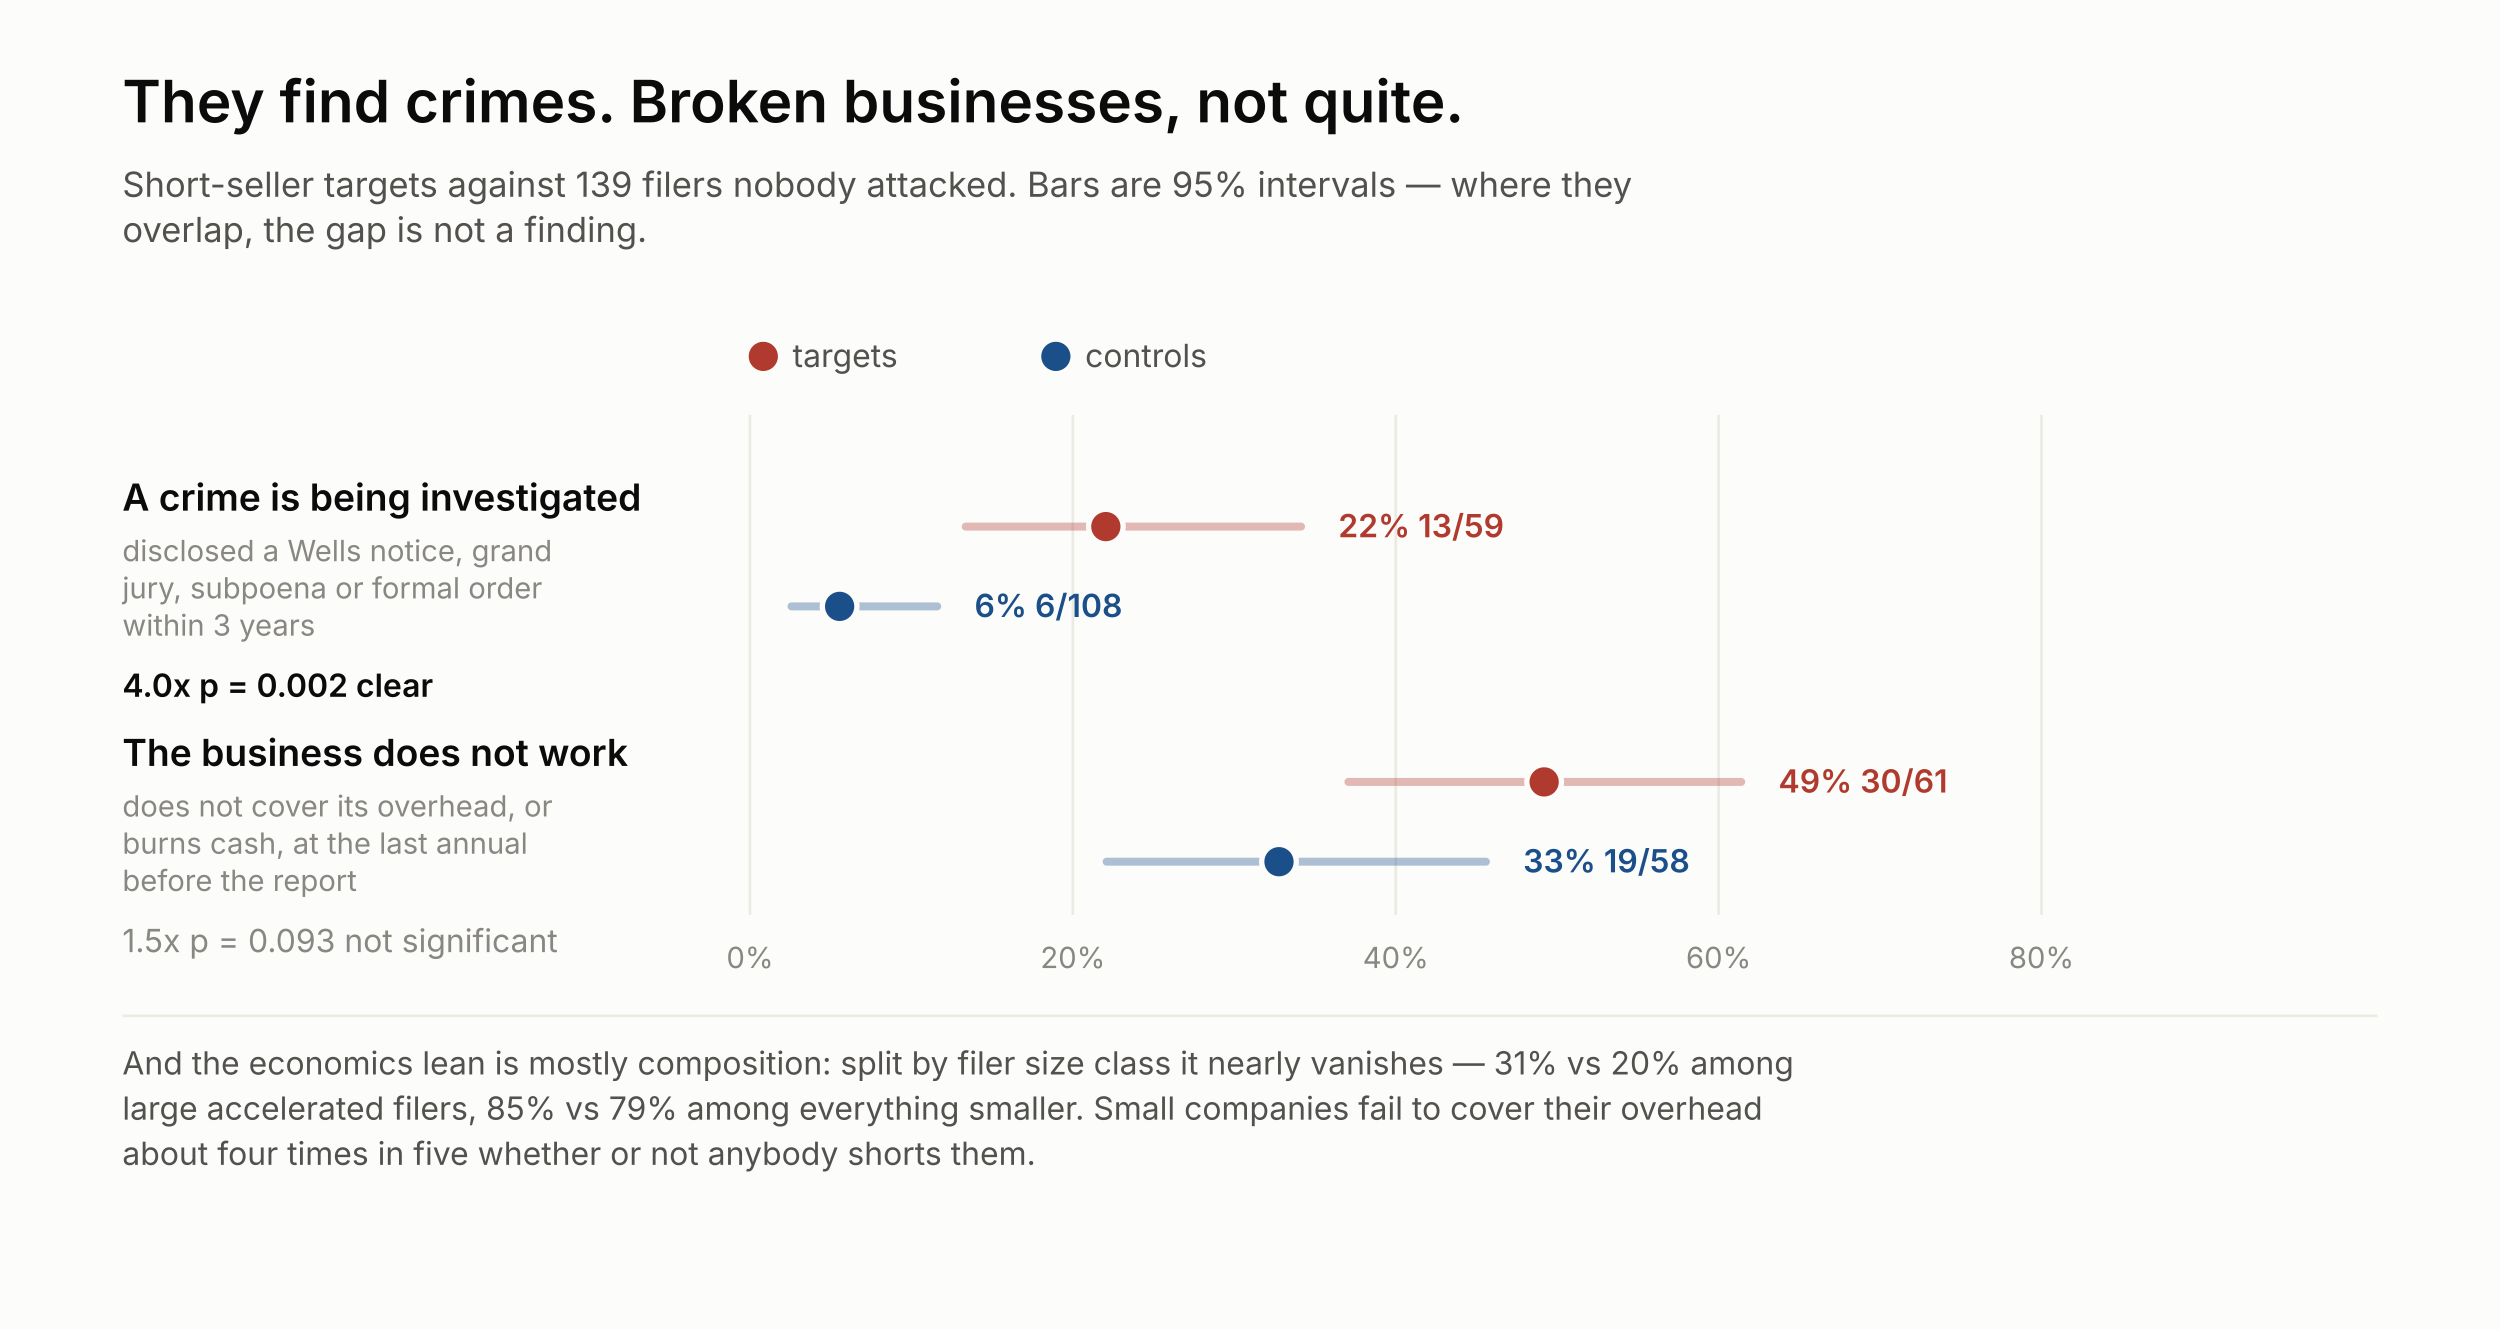
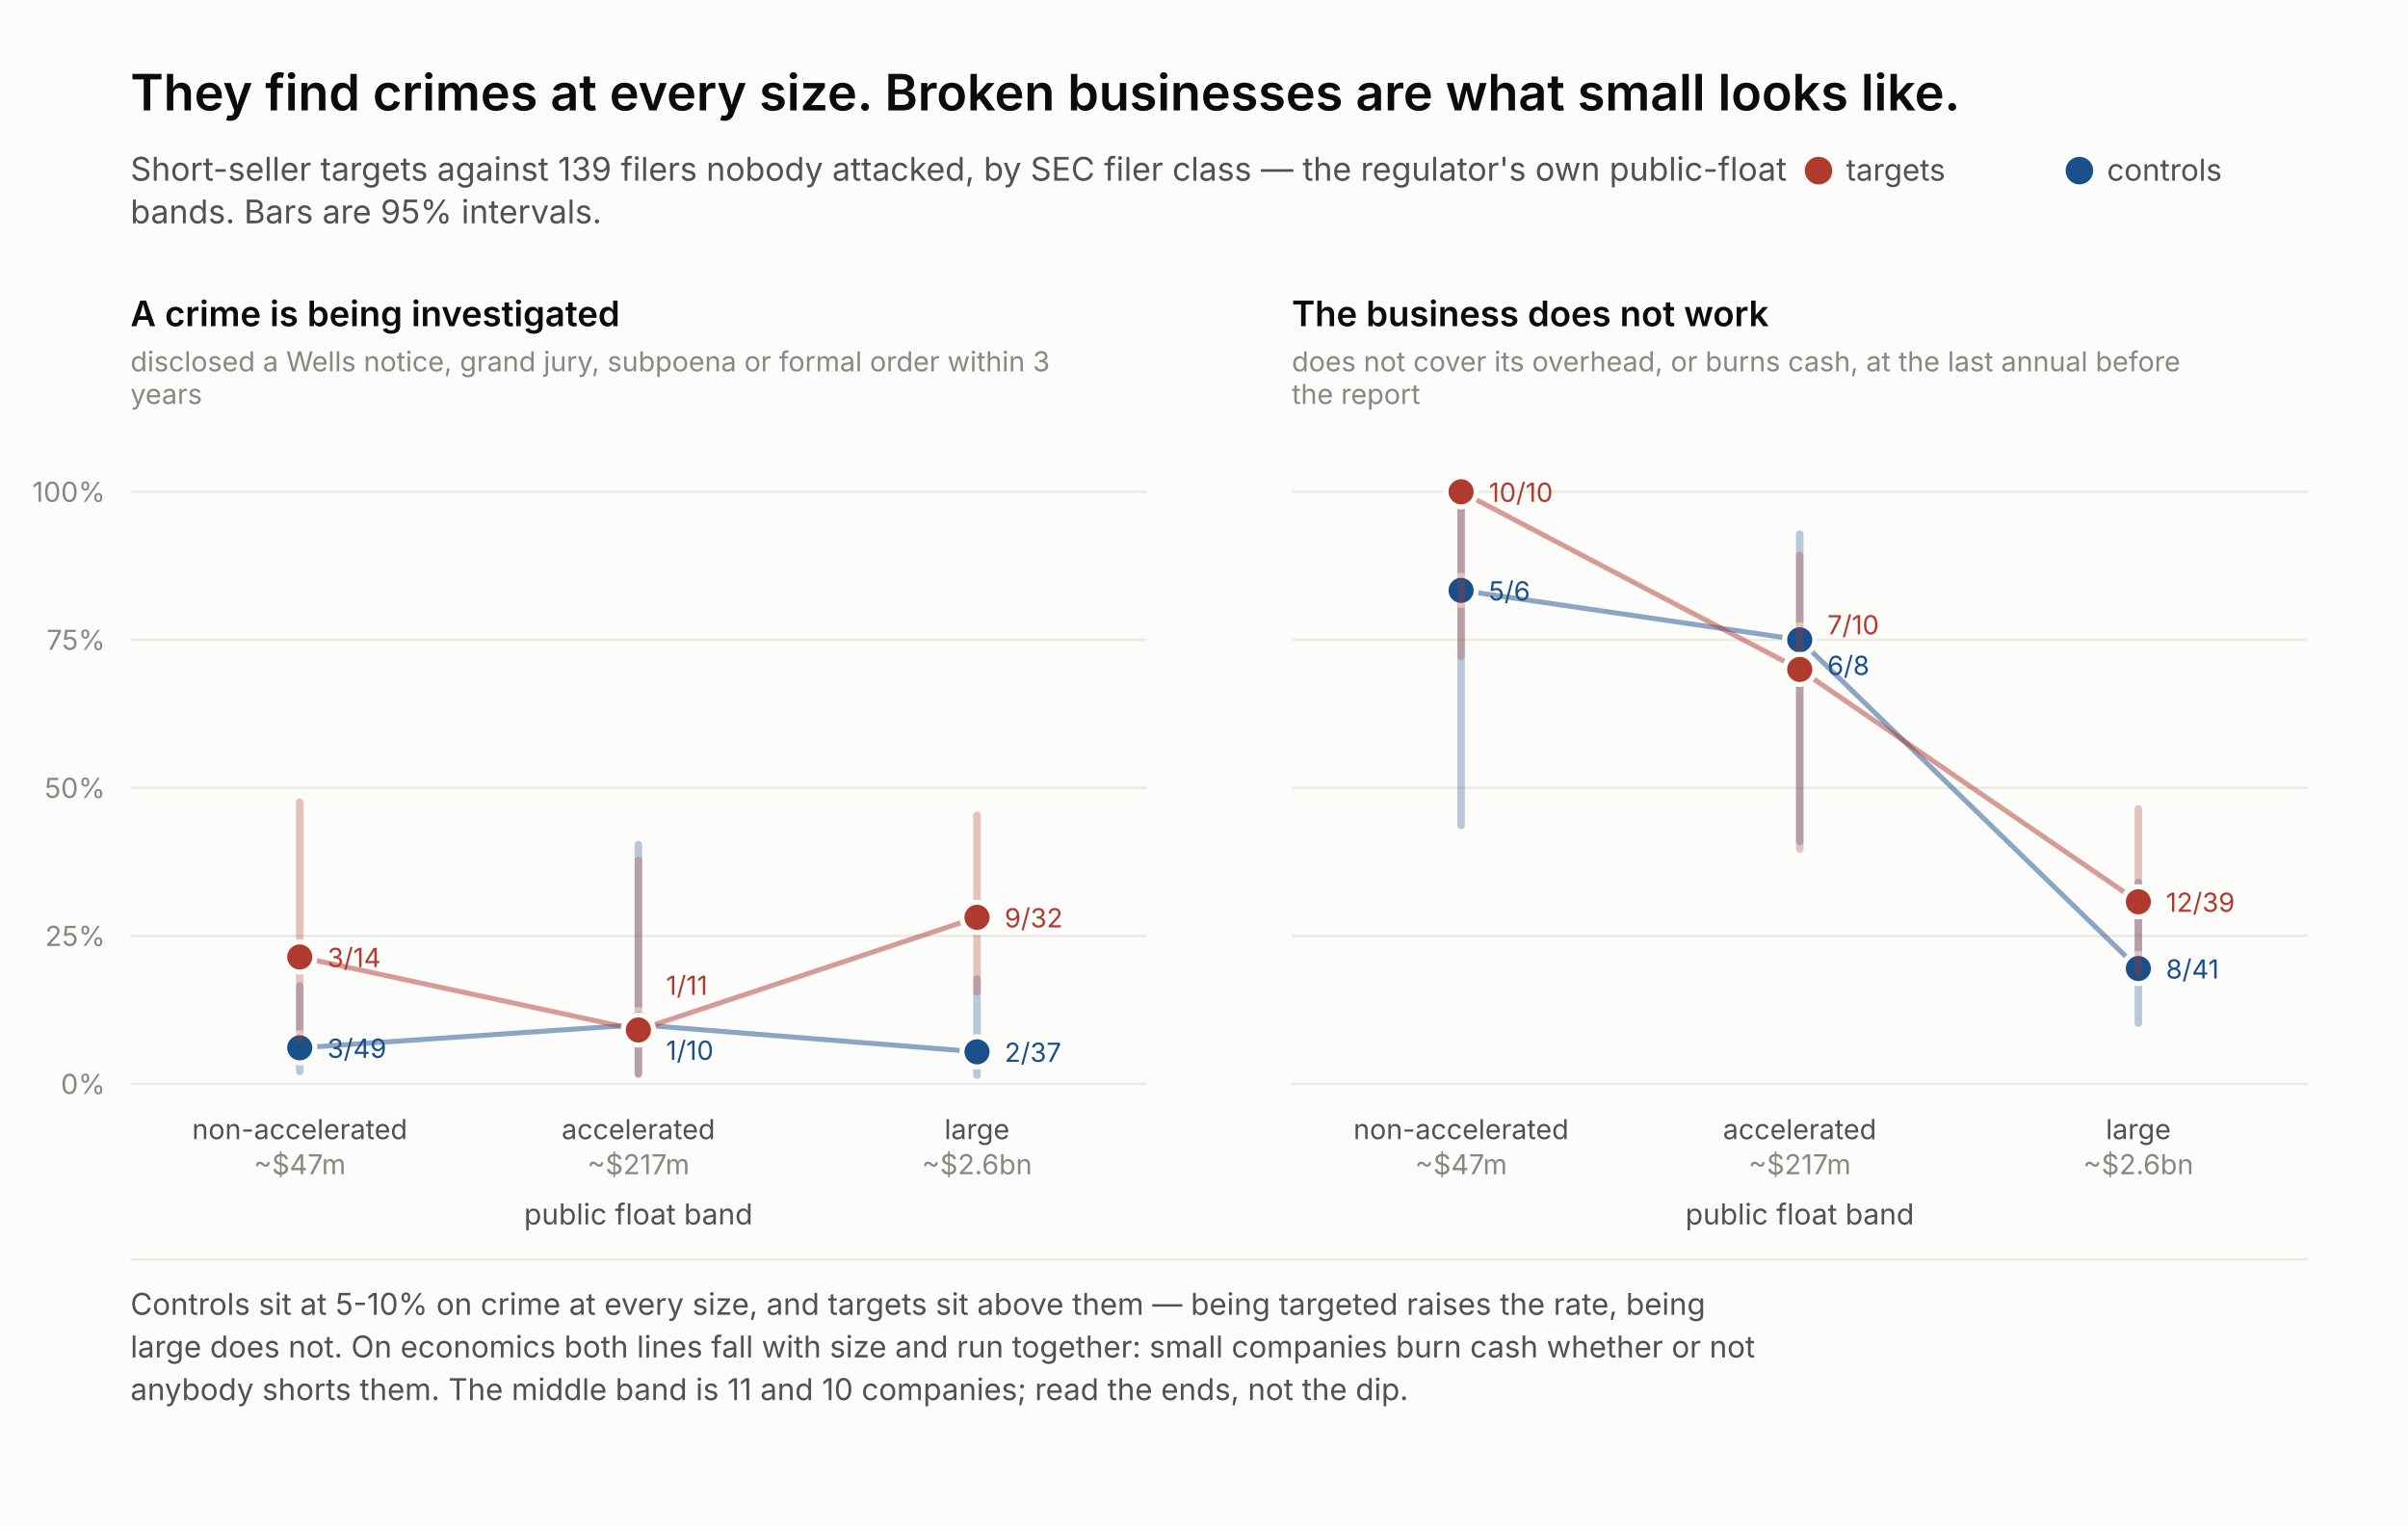
- <svg xmlns="http://www.w3.org/2000/svg" width="940" height="500" viewBox="0 0 940 500">
-   <rect width="940" height="500" fill="#fcfcfb" />
-   <text x="46.0" y="46.0" font-family="system-ui, -apple-system, &quot;Segoe UI&quot;, sans-serif" font-size="22" fill="#0b0b0b" text-anchor="start" font-weight="600" style="">They find crimes. Broken businesses, not quite.</text>
-   <text x="46.0" y="74.0" font-family="system-ui, -apple-system, &quot;Segoe UI&quot;, sans-serif" font-size="13" fill="#52514e" text-anchor="start" font-weight="normal" style="">Short-seller targets against 139 filers nobody attacked. Bars are 95% intervals — where they</text>
-   <text x="46.0" y="91.0" font-family="system-ui, -apple-system, &quot;Segoe UI&quot;, sans-serif" font-size="13" fill="#52514e" text-anchor="start" font-weight="normal" style="">overlap, the gap is not a finding.</text>
-   <circle cx="287.0" cy="134" r="5.5" fill="#b03a2e" />
-   <text x="298.0" y="138.0" font-family="system-ui, -apple-system, &quot;Segoe UI&quot;, sans-serif" font-size="12" fill="#52514e" text-anchor="start" font-weight="normal" style="">targets</text>
-   <circle cx="397.0" cy="134" r="5.5" fill="#1b4f8a" />
-   <text x="408.0" y="138.0" font-family="system-ui, -apple-system, &quot;Segoe UI&quot;, sans-serif" font-size="12" fill="#52514e" text-anchor="start" font-weight="normal" style="">controls</text>
-   <line x1="282.0" y1="156" x2="282.0" y2="344" stroke="#ebeae3" stroke-width="1" />
-   <text x="282.0" y="364.0" font-family="system-ui, -apple-system, &quot;Segoe UI&quot;, sans-serif" font-size="11" fill="#898781" text-anchor="middle" font-weight="normal" style="font-variant-numeric: tabular-nums;">0%</text>
-   <line x1="403.4" y1="156" x2="403.4" y2="344" stroke="#ebeae3" stroke-width="1" />
-   <text x="403.4" y="364.0" font-family="system-ui, -apple-system, &quot;Segoe UI&quot;, sans-serif" font-size="11" fill="#898781" text-anchor="middle" font-weight="normal" style="font-variant-numeric: tabular-nums;">20%</text>
-   <line x1="524.8" y1="156" x2="524.8" y2="344" stroke="#ebeae3" stroke-width="1" />
-   <text x="524.8" y="364.0" font-family="system-ui, -apple-system, &quot;Segoe UI&quot;, sans-serif" font-size="11" fill="#898781" text-anchor="middle" font-weight="normal" style="font-variant-numeric: tabular-nums;">40%</text>
-   <line x1="646.2" y1="156" x2="646.2" y2="344" stroke="#ebeae3" stroke-width="1" />
-   <text x="646.2" y="364.0" font-family="system-ui, -apple-system, &quot;Segoe UI&quot;, sans-serif" font-size="11" fill="#898781" text-anchor="middle" font-weight="normal" style="font-variant-numeric: tabular-nums;">60%</text>
-   <line x1="767.6" y1="156" x2="767.6" y2="344" stroke="#ebeae3" stroke-width="1" />
-   <text x="767.6" y="364.0" font-family="system-ui, -apple-system, &quot;Segoe UI&quot;, sans-serif" font-size="11" fill="#898781" text-anchor="middle" font-weight="normal" style="font-variant-numeric: tabular-nums;">80%</text>
-   <text x="46.0" y="192.0" font-family="system-ui, -apple-system, &quot;Segoe UI&quot;, sans-serif" font-size="14" fill="#0b0b0b" text-anchor="start" font-weight="600" style="">A crime is being investigated</text>
-   <text x="46.0" y="211.0" font-family="system-ui, -apple-system, &quot;Segoe UI&quot;, sans-serif" font-size="11" fill="#898781" text-anchor="start" font-weight="normal" style="">disclosed a Wells notice, grand</text>
-   <text x="46.0" y="225.0" font-family="system-ui, -apple-system, &quot;Segoe UI&quot;, sans-serif" font-size="11" fill="#898781" text-anchor="start" font-weight="normal" style="">jury, subpoena or formal order</text>
-   <text x="46.0" y="239.0" font-family="system-ui, -apple-system, &quot;Segoe UI&quot;, sans-serif" font-size="11" fill="#898781" text-anchor="start" font-weight="normal" style="">within 3 years</text>
-   <line x1="363.1" y1="198.0" x2="489.2" y2="198.0" stroke="#b03a2e" stroke-width="3" stroke-opacity="0.35" stroke-linecap="round" />
-   <circle cx="415.8" cy="198.0" r="6.5" fill="#b03a2e" stroke="#fcfcfb" stroke-width="2" />
-   <text x="503.2" y="202.0" font-family="system-ui, -apple-system, &quot;Segoe UI&quot;, sans-serif" font-size="12" fill="#b03a2e" text-anchor="start" font-weight="600" style="font-variant-numeric: tabular-nums;">22%   13/59</text>
-   <line x1="297.6" y1="228.0" x2="352.4" y2="228.0" stroke="#1b4f8a" stroke-width="3" stroke-opacity="0.35" stroke-linecap="round" />
-   <circle cx="315.7" cy="228.0" r="6.5" fill="#1b4f8a" stroke="#fcfcfb" stroke-width="2" />
-   <text x="366.4" y="232.0" font-family="system-ui, -apple-system, &quot;Segoe UI&quot;, sans-serif" font-size="12" fill="#1b4f8a" text-anchor="start" font-weight="600" style="font-variant-numeric: tabular-nums;">6%   6/108</text>
-   <text x="46.0" y="262.0" font-family="system-ui, -apple-system, &quot;Segoe UI&quot;, sans-serif" font-size="12" fill="#0b0b0b" text-anchor="start" font-weight="600" style="font-variant-numeric: tabular-nums;">4.0x   p = 0.002   clear</text>
-   <text x="46.0" y="288.0" font-family="system-ui, -apple-system, &quot;Segoe UI&quot;, sans-serif" font-size="14" fill="#0b0b0b" text-anchor="start" font-weight="600" style="">The business does not work</text>
-   <text x="46.0" y="307.0" font-family="system-ui, -apple-system, &quot;Segoe UI&quot;, sans-serif" font-size="11" fill="#898781" text-anchor="start" font-weight="normal" style="">does not cover its overhead, or</text>
-   <text x="46.0" y="321.0" font-family="system-ui, -apple-system, &quot;Segoe UI&quot;, sans-serif" font-size="11" fill="#898781" text-anchor="start" font-weight="normal" style="">burns cash, at the last annual</text>
-   <text x="46.0" y="335.0" font-family="system-ui, -apple-system, &quot;Segoe UI&quot;, sans-serif" font-size="11" fill="#898781" text-anchor="start" font-weight="normal" style="">before the report</text>
-   <line x1="507.0" y1="294.0" x2="654.7" y2="294.0" stroke="#b03a2e" stroke-width="3" stroke-opacity="0.35" stroke-linecap="round" />
-   <circle cx="580.6" cy="294.0" r="6.5" fill="#b03a2e" stroke="#fcfcfb" stroke-width="2" />
-   <text x="668.7" y="298.0" font-family="system-ui, -apple-system, &quot;Segoe UI&quot;, sans-serif" font-size="12" fill="#b03a2e" text-anchor="start" font-weight="600" style="font-variant-numeric: tabular-nums;">49%   30/61</text>
-   <line x1="416.1" y1="324.0" x2="558.7" y2="324.0" stroke="#1b4f8a" stroke-width="3" stroke-opacity="0.35" stroke-linecap="round" />
-   <circle cx="480.9" cy="324.0" r="6.5" fill="#1b4f8a" stroke="#fcfcfb" stroke-width="2" />
-   <text x="572.7" y="328.0" font-family="system-ui, -apple-system, &quot;Segoe UI&quot;, sans-serif" font-size="12" fill="#1b4f8a" text-anchor="start" font-weight="600" style="font-variant-numeric: tabular-nums;">33%   19/58</text>
-   <text x="46.0" y="358.0" font-family="system-ui, -apple-system, &quot;Segoe UI&quot;, sans-serif" font-size="12" fill="#898781" text-anchor="start" font-weight="normal" style="font-variant-numeric: tabular-nums;">1.5x   p = 0.093   not significant</text>
-   <line x1="46" y1="382" x2="894" y2="382" stroke="#ebeae3" stroke-width="1" />
-   <text x="46.0" y="404.0" font-family="system-ui, -apple-system, &quot;Segoe UI&quot;, sans-serif" font-size="12" fill="#52514e" text-anchor="start" font-weight="normal" style="">And the economics lean is mostly composition: split by filer size class it nearly vanishes — 31% vs 20% among</text>
-   <text x="46.0" y="421.0" font-family="system-ui, -apple-system, &quot;Segoe UI&quot;, sans-serif" font-size="12" fill="#52514e" text-anchor="start" font-weight="normal" style="">large accelerated filers, 85% vs 79% among everything smaller. Small companies fail to cover their overhead</text>
-   <text x="46.0" y="438.0" font-family="system-ui, -apple-system, &quot;Segoe UI&quot;, sans-serif" font-size="12" fill="#52514e" text-anchor="start" font-weight="normal" style="">about four times in five whether or not anybody shorts them.</text>
+ <svg xmlns="http://www.w3.org/2000/svg" width="960" height="610" viewBox="0 0 960 610">
+   <rect width="960" height="610" fill="#fcfcfb" />
+   <text x="52.0" y="44.0" font-family="system-ui, -apple-system, &quot;Segoe UI&quot;, sans-serif" font-size="20" fill="#0b0b0b" text-anchor="start" font-weight="600" style="">They find crimes at every size. Broken businesses are what small looks like.</text>
+   <text x="52.0" y="72.0" font-family="system-ui, -apple-system, &quot;Segoe UI&quot;, sans-serif" font-size="13" fill="#52514e" text-anchor="start" font-weight="normal" style="">Short-seller targets against 139 filers nobody attacked, by SEC filer class — the regulator's own public-float</text>
+   <text x="52.0" y="89.0" font-family="system-ui, -apple-system, &quot;Segoe UI&quot;, sans-serif" font-size="13" fill="#52514e" text-anchor="start" font-weight="normal" style="">bands. Bars are 95% intervals.</text>
+   <circle cx="725.0" cy="68" r="5.5" fill="#b03a2e" />
+   <text x="736.0" y="72.0" font-family="system-ui, -apple-system, &quot;Segoe UI&quot;, sans-serif" font-size="12" fill="#52514e" text-anchor="start" font-weight="normal" style="">targets</text>
+   <circle cx="829.0" cy="68" r="5.5" fill="#1b4f8a" />
+   <text x="840.0" y="72.0" font-family="system-ui, -apple-system, &quot;Segoe UI&quot;, sans-serif" font-size="12" fill="#52514e" text-anchor="start" font-weight="normal" style="">controls</text>
+   <text x="52.0" y="130.0" font-family="system-ui, -apple-system, &quot;Segoe UI&quot;, sans-serif" font-size="14" fill="#0b0b0b" text-anchor="start" font-weight="600" style="">A crime is being investigated</text>
+   <text x="52.0" y="148.0" font-family="system-ui, -apple-system, &quot;Segoe UI&quot;, sans-serif" font-size="11" fill="#898781" text-anchor="start" font-weight="normal" style="">disclosed a Wells notice, grand jury, subpoena or formal order within 3</text>
+   <text x="52.0" y="161.0" font-family="system-ui, -apple-system, &quot;Segoe UI&quot;, sans-serif" font-size="11" fill="#898781" text-anchor="start" font-weight="normal" style="">years</text>
+   <line x1="52.0" y1="432.0" x2="457.0" y2="432.0" stroke="#ebeae3" stroke-width="1" />
+   <text x="42.0" y="436.0" font-family="system-ui, -apple-system, &quot;Segoe UI&quot;, sans-serif" font-size="11" fill="#898781" text-anchor="end" font-weight="normal" style="font-variant-numeric: tabular-nums;">0%</text>
+   <line x1="52.0" y1="373.0" x2="457.0" y2="373.0" stroke="#ebeae3" stroke-width="1" />
+   <text x="42.0" y="377.0" font-family="system-ui, -apple-system, &quot;Segoe UI&quot;, sans-serif" font-size="11" fill="#898781" text-anchor="end" font-weight="normal" style="font-variant-numeric: tabular-nums;">25%</text>
+   <line x1="52.0" y1="314.0" x2="457.0" y2="314.0" stroke="#ebeae3" stroke-width="1" />
+   <text x="42.0" y="318.0" font-family="system-ui, -apple-system, &quot;Segoe UI&quot;, sans-serif" font-size="11" fill="#898781" text-anchor="end" font-weight="normal" style="font-variant-numeric: tabular-nums;">50%</text>
+   <line x1="52.0" y1="255.0" x2="457.0" y2="255.0" stroke="#ebeae3" stroke-width="1" />
+   <text x="42.0" y="259.0" font-family="system-ui, -apple-system, &quot;Segoe UI&quot;, sans-serif" font-size="11" fill="#898781" text-anchor="end" font-weight="normal" style="font-variant-numeric: tabular-nums;">75%</text>
+   <line x1="52.0" y1="196.0" x2="457.0" y2="196.0" stroke="#ebeae3" stroke-width="1" />
+   <text x="42.0" y="200.0" font-family="system-ui, -apple-system, &quot;Segoe UI&quot;, sans-serif" font-size="11" fill="#898781" text-anchor="end" font-weight="normal" style="font-variant-numeric: tabular-nums;">100%</text>
+   <text x="119.5" y="454.0" font-family="system-ui, -apple-system, &quot;Segoe UI&quot;, sans-serif" font-size="11" fill="#52514e" text-anchor="middle" font-weight="normal" style="">non-accelerated</text>
+   <text x="119.5" y="468.0" font-family="system-ui, -apple-system, &quot;Segoe UI&quot;, sans-serif" font-size="11" fill="#898781" text-anchor="middle" font-weight="normal" style="font-variant-numeric: tabular-nums;">~$47m</text>
+   <text x="254.5" y="454.0" font-family="system-ui, -apple-system, &quot;Segoe UI&quot;, sans-serif" font-size="11" fill="#52514e" text-anchor="middle" font-weight="normal" style="">accelerated</text>
+   <text x="254.5" y="468.0" font-family="system-ui, -apple-system, &quot;Segoe UI&quot;, sans-serif" font-size="11" fill="#898781" text-anchor="middle" font-weight="normal" style="font-variant-numeric: tabular-nums;">~$217m</text>
+   <text x="389.5" y="454.0" font-family="system-ui, -apple-system, &quot;Segoe UI&quot;, sans-serif" font-size="11" fill="#52514e" text-anchor="middle" font-weight="normal" style="">large</text>
+   <text x="389.5" y="468.0" font-family="system-ui, -apple-system, &quot;Segoe UI&quot;, sans-serif" font-size="11" fill="#898781" text-anchor="middle" font-weight="normal" style="font-variant-numeric: tabular-nums;">~$2.6bn</text>
+   <polyline points="119.5,417.6 254.5,408.4 389.5,419.2" fill="none" stroke="#1b4f8a" stroke-width="2" stroke-opacity="0.5" />
+   <line x1="119.5" y1="427.0" x2="119.5" y2="393.0" stroke="#1b4f8a" stroke-width="3" stroke-opacity="0.3" stroke-linecap="round" />
+   <circle cx="119.5" cy="417.6" r="6" fill="#1b4f8a" stroke="#fcfcfb" stroke-width="2" />
+   <text x="130.5" y="421.6" font-family="system-ui, -apple-system, &quot;Segoe UI&quot;, sans-serif" font-size="10.5" fill="#1b4f8a" text-anchor="start" font-weight="normal" style="font-variant-numeric: tabular-nums;">3/49</text>
+   <line x1="254.5" y1="427.8" x2="254.5" y2="336.6" stroke="#1b4f8a" stroke-width="3" stroke-opacity="0.3" stroke-linecap="round" />
+   <circle cx="254.5" cy="408.4" r="6" fill="#1b4f8a" stroke="#fcfcfb" stroke-width="2" />
+   <text x="265.5" y="422.4" font-family="system-ui, -apple-system, &quot;Segoe UI&quot;, sans-serif" font-size="10.5" fill="#1b4f8a" text-anchor="start" font-weight="normal" style="font-variant-numeric: tabular-nums;">1/10</text>
+   <line x1="389.5" y1="428.5" x2="389.5" y2="390.2" stroke="#1b4f8a" stroke-width="3" stroke-opacity="0.3" stroke-linecap="round" />
+   <circle cx="389.5" cy="419.2" r="6" fill="#1b4f8a" stroke="#fcfcfb" stroke-width="2" />
+   <text x="400.5" y="423.2" font-family="system-ui, -apple-system, &quot;Segoe UI&quot;, sans-serif" font-size="10.5" fill="#1b4f8a" text-anchor="start" font-weight="normal" style="font-variant-numeric: tabular-nums;">2/37</text>
+   <polyline points="119.5,381.4 254.5,410.5 389.5,365.6" fill="none" stroke="#b03a2e" stroke-width="2" stroke-opacity="0.5" />
+   <line x1="119.5" y1="414.1" x2="119.5" y2="319.7" stroke="#b03a2e" stroke-width="3" stroke-opacity="0.3" stroke-linecap="round" />
+   <circle cx="119.5" cy="381.4" r="6" fill="#b03a2e" stroke="#fcfcfb" stroke-width="2" />
+   <text x="130.5" y="385.4" font-family="system-ui, -apple-system, &quot;Segoe UI&quot;, sans-serif" font-size="10.5" fill="#b03a2e" text-anchor="start" font-weight="normal" style="font-variant-numeric: tabular-nums;">3/14</text>
+   <line x1="254.5" y1="428.2" x2="254.5" y2="342.9" stroke="#b03a2e" stroke-width="3" stroke-opacity="0.3" stroke-linecap="round" />
+   <circle cx="254.5" cy="410.5" r="6" fill="#b03a2e" stroke="#fcfcfb" stroke-width="2" />
+   <text x="265.5" y="396.5" font-family="system-ui, -apple-system, &quot;Segoe UI&quot;, sans-serif" font-size="10.5" fill="#b03a2e" text-anchor="start" font-weight="normal" style="font-variant-numeric: tabular-nums;">1/11</text>
+   <line x1="389.5" y1="395.3" x2="389.5" y2="324.9" stroke="#b03a2e" stroke-width="3" stroke-opacity="0.3" stroke-linecap="round" />
+   <circle cx="389.5" cy="365.6" r="6" fill="#b03a2e" stroke="#fcfcfb" stroke-width="2" />
+   <text x="400.5" y="369.6" font-family="system-ui, -apple-system, &quot;Segoe UI&quot;, sans-serif" font-size="10.5" fill="#b03a2e" text-anchor="start" font-weight="normal" style="font-variant-numeric: tabular-nums;">9/32</text>
+   <text x="254.5" y="488.0" font-family="system-ui, -apple-system, &quot;Segoe UI&quot;, sans-serif" font-size="11.5" fill="#52514e" text-anchor="middle" font-weight="normal" style="">public float band</text>
+   <text x="515.0" y="130.0" font-family="system-ui, -apple-system, &quot;Segoe UI&quot;, sans-serif" font-size="14" fill="#0b0b0b" text-anchor="start" font-weight="600" style="">The business does not work</text>
+   <text x="515.0" y="148.0" font-family="system-ui, -apple-system, &quot;Segoe UI&quot;, sans-serif" font-size="11" fill="#898781" text-anchor="start" font-weight="normal" style="">does not cover its overhead, or burns cash, at the last annual before</text>
+   <text x="515.0" y="161.0" font-family="system-ui, -apple-system, &quot;Segoe UI&quot;, sans-serif" font-size="11" fill="#898781" text-anchor="start" font-weight="normal" style="">the report</text>
+   <line x1="515.0" y1="432.0" x2="920.0" y2="432.0" stroke="#ebeae3" stroke-width="1" />
+   <line x1="515.0" y1="373.0" x2="920.0" y2="373.0" stroke="#ebeae3" stroke-width="1" />
+   <line x1="515.0" y1="314.0" x2="920.0" y2="314.0" stroke="#ebeae3" stroke-width="1" />
+   <line x1="515.0" y1="255.0" x2="920.0" y2="255.0" stroke="#ebeae3" stroke-width="1" />
+   <line x1="515.0" y1="196.0" x2="920.0" y2="196.0" stroke="#ebeae3" stroke-width="1" />
+   <text x="582.5" y="454.0" font-family="system-ui, -apple-system, &quot;Segoe UI&quot;, sans-serif" font-size="11" fill="#52514e" text-anchor="middle" font-weight="normal" style="">non-accelerated</text>
+   <text x="582.5" y="468.0" font-family="system-ui, -apple-system, &quot;Segoe UI&quot;, sans-serif" font-size="11" fill="#898781" text-anchor="middle" font-weight="normal" style="font-variant-numeric: tabular-nums;">~$47m</text>
+   <text x="717.5" y="454.0" font-family="system-ui, -apple-system, &quot;Segoe UI&quot;, sans-serif" font-size="11" fill="#52514e" text-anchor="middle" font-weight="normal" style="">accelerated</text>
+   <text x="717.5" y="468.0" font-family="system-ui, -apple-system, &quot;Segoe UI&quot;, sans-serif" font-size="11" fill="#898781" text-anchor="middle" font-weight="normal" style="font-variant-numeric: tabular-nums;">~$217m</text>
+   <text x="852.5" y="454.0" font-family="system-ui, -apple-system, &quot;Segoe UI&quot;, sans-serif" font-size="11" fill="#52514e" text-anchor="middle" font-weight="normal" style="">large</text>
+   <text x="852.5" y="468.0" font-family="system-ui, -apple-system, &quot;Segoe UI&quot;, sans-serif" font-size="11" fill="#898781" text-anchor="middle" font-weight="normal" style="font-variant-numeric: tabular-nums;">~$2.6bn</text>
+   <polyline points="582.5,235.3 717.5,255.0 852.5,386.0" fill="none" stroke="#1b4f8a" stroke-width="2" stroke-opacity="0.5" />
+   <line x1="582.5" y1="329.0" x2="582.5" y2="203.1" stroke="#1b4f8a" stroke-width="3" stroke-opacity="0.3" stroke-linecap="round" />
+   <circle cx="582.5" cy="235.3" r="6" fill="#1b4f8a" stroke="#fcfcfb" stroke-width="2" />
+   <text x="593.5" y="239.3" font-family="system-ui, -apple-system, &quot;Segoe UI&quot;, sans-serif" font-size="10.5" fill="#1b4f8a" text-anchor="start" font-weight="normal" style="font-variant-numeric: tabular-nums;">5/6</text>
+   <line x1="717.5" y1="335.4" x2="717.5" y2="212.9" stroke="#1b4f8a" stroke-width="3" stroke-opacity="0.3" stroke-linecap="round" />
+   <circle cx="717.5" cy="255.0" r="6" fill="#1b4f8a" stroke="#fcfcfb" stroke-width="2" />
+   <text x="728.5" y="269.0" font-family="system-ui, -apple-system, &quot;Segoe UI&quot;, sans-serif" font-size="10.5" fill="#1b4f8a" text-anchor="start" font-weight="normal" style="font-variant-numeric: tabular-nums;">6/8</text>
+   <line x1="852.5" y1="407.8" x2="852.5" y2="351.7" stroke="#1b4f8a" stroke-width="3" stroke-opacity="0.3" stroke-linecap="round" />
+   <circle cx="852.5" cy="386.0" r="6" fill="#1b4f8a" stroke="#fcfcfb" stroke-width="2" />
+   <text x="863.5" y="390.0" font-family="system-ui, -apple-system, &quot;Segoe UI&quot;, sans-serif" font-size="10.5" fill="#1b4f8a" text-anchor="start" font-weight="normal" style="font-variant-numeric: tabular-nums;">8/41</text>
+   <polyline points="582.5,196.0 717.5,266.8 852.5,359.4" fill="none" stroke="#b03a2e" stroke-width="2" stroke-opacity="0.5" />
+   <line x1="582.5" y1="261.5" x2="582.5" y2="196.0" stroke="#b03a2e" stroke-width="3" stroke-opacity="0.3" stroke-linecap="round" />
+   <circle cx="582.5" cy="196.0" r="6" fill="#b03a2e" stroke="#fcfcfb" stroke-width="2" />
+   <text x="593.5" y="200.0" font-family="system-ui, -apple-system, &quot;Segoe UI&quot;, sans-serif" font-size="10.5" fill="#b03a2e" text-anchor="start" font-weight="normal" style="font-variant-numeric: tabular-nums;">10/10</text>
+   <line x1="717.5" y1="338.4" x2="717.5" y2="221.4" stroke="#b03a2e" stroke-width="3" stroke-opacity="0.3" stroke-linecap="round" />
+   <circle cx="717.5" cy="266.8" r="6" fill="#b03a2e" stroke="#fcfcfb" stroke-width="2" />
+   <text x="728.5" y="252.8" font-family="system-ui, -apple-system, &quot;Segoe UI&quot;, sans-serif" font-size="10.5" fill="#b03a2e" text-anchor="start" font-weight="normal" style="font-variant-numeric: tabular-nums;">7/10</text>
+   <line x1="852.5" y1="388.2" x2="852.5" y2="322.4" stroke="#b03a2e" stroke-width="3" stroke-opacity="0.3" stroke-linecap="round" />
+   <circle cx="852.5" cy="359.4" r="6" fill="#b03a2e" stroke="#fcfcfb" stroke-width="2" />
+   <text x="863.5" y="363.4" font-family="system-ui, -apple-system, &quot;Segoe UI&quot;, sans-serif" font-size="10.5" fill="#b03a2e" text-anchor="start" font-weight="normal" style="font-variant-numeric: tabular-nums;">12/39</text>
+   <text x="717.5" y="488.0" font-family="system-ui, -apple-system, &quot;Segoe UI&quot;, sans-serif" font-size="11.5" fill="#52514e" text-anchor="middle" font-weight="normal" style="">public float band</text>
+   <line x1="52" y1="502" x2="920" y2="502" stroke="#ebeae3" stroke-width="1" />
+   <text x="52.0" y="524.0" font-family="system-ui, -apple-system, &quot;Segoe UI&quot;, sans-serif" font-size="12" fill="#52514e" text-anchor="start" font-weight="normal" style="">Controls sit at 5-10% on crime at every size, and targets sit above them — being targeted raises the rate, being</text>
+   <text x="52.0" y="541.0" font-family="system-ui, -apple-system, &quot;Segoe UI&quot;, sans-serif" font-size="12" fill="#52514e" text-anchor="start" font-weight="normal" style="">large does not. On economics both lines fall with size and run together: small companies burn cash whether or not</text>
+   <text x="52.0" y="558.0" font-family="system-ui, -apple-system, &quot;Segoe UI&quot;, sans-serif" font-size="12" fill="#52514e" text-anchor="start" font-weight="normal" style="">anybody shorts them. The middle band is 11 and 10 companies; read the ends, not the dip.</text>
</svg>
